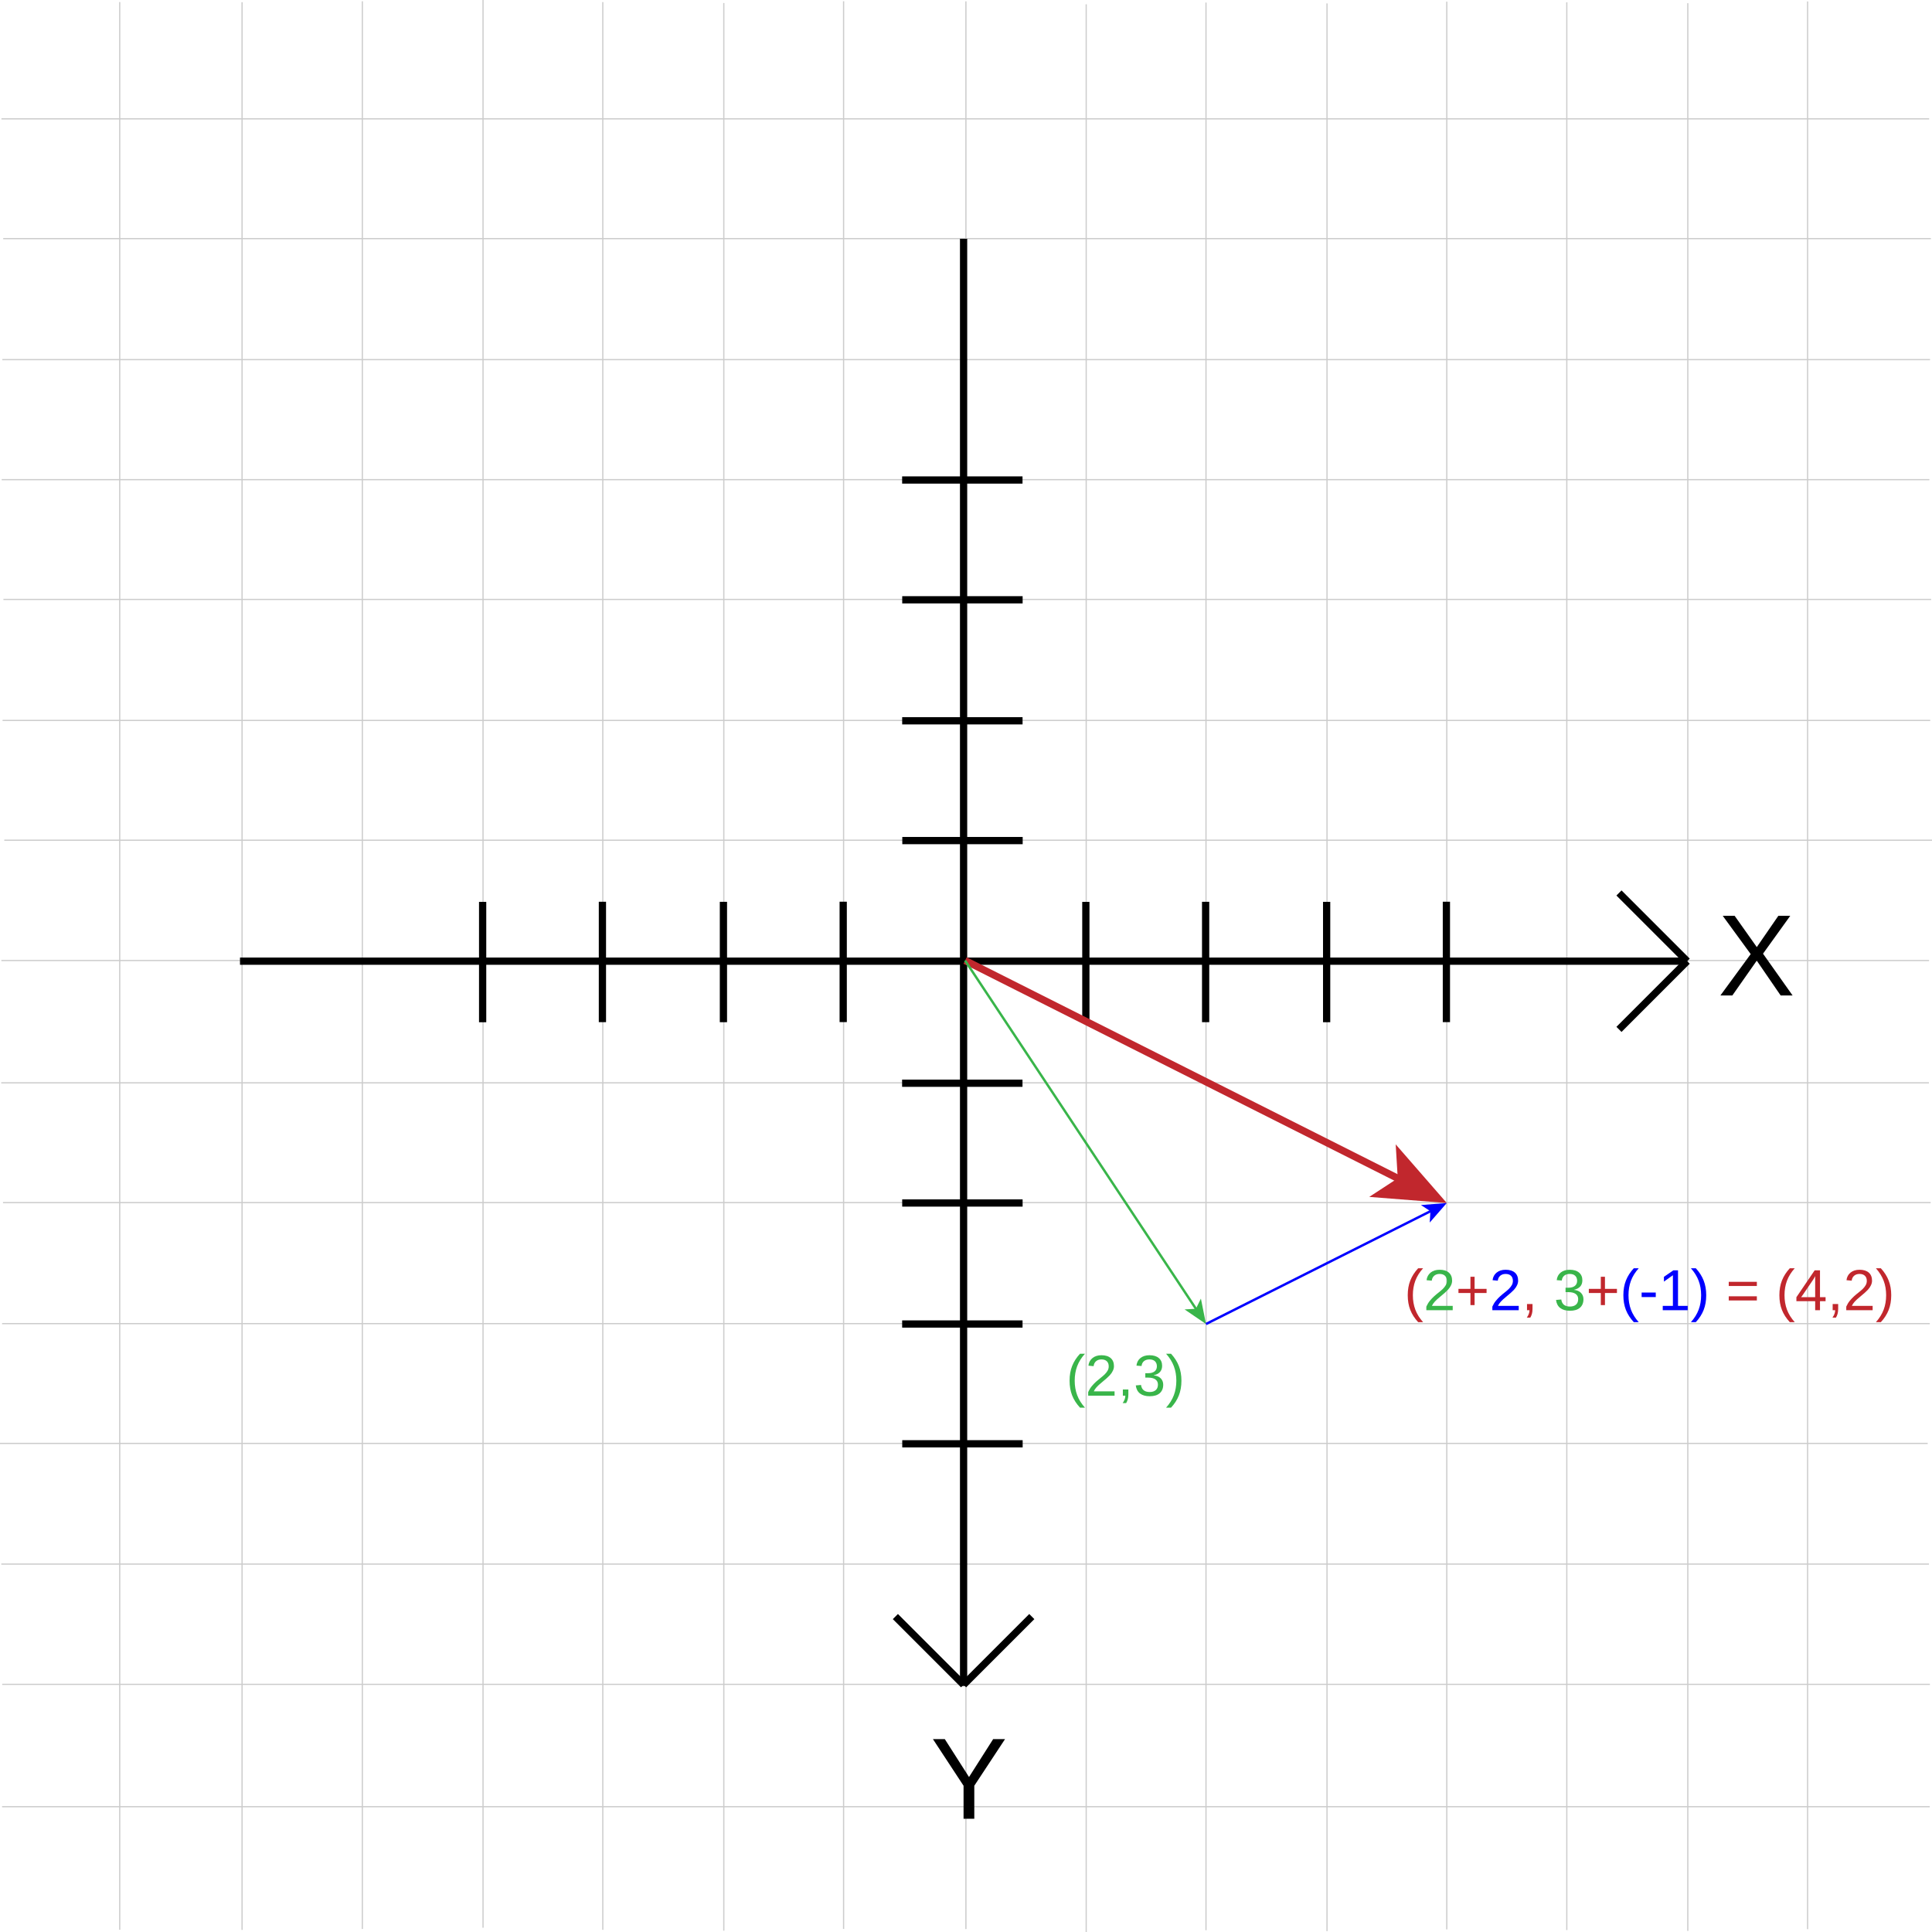
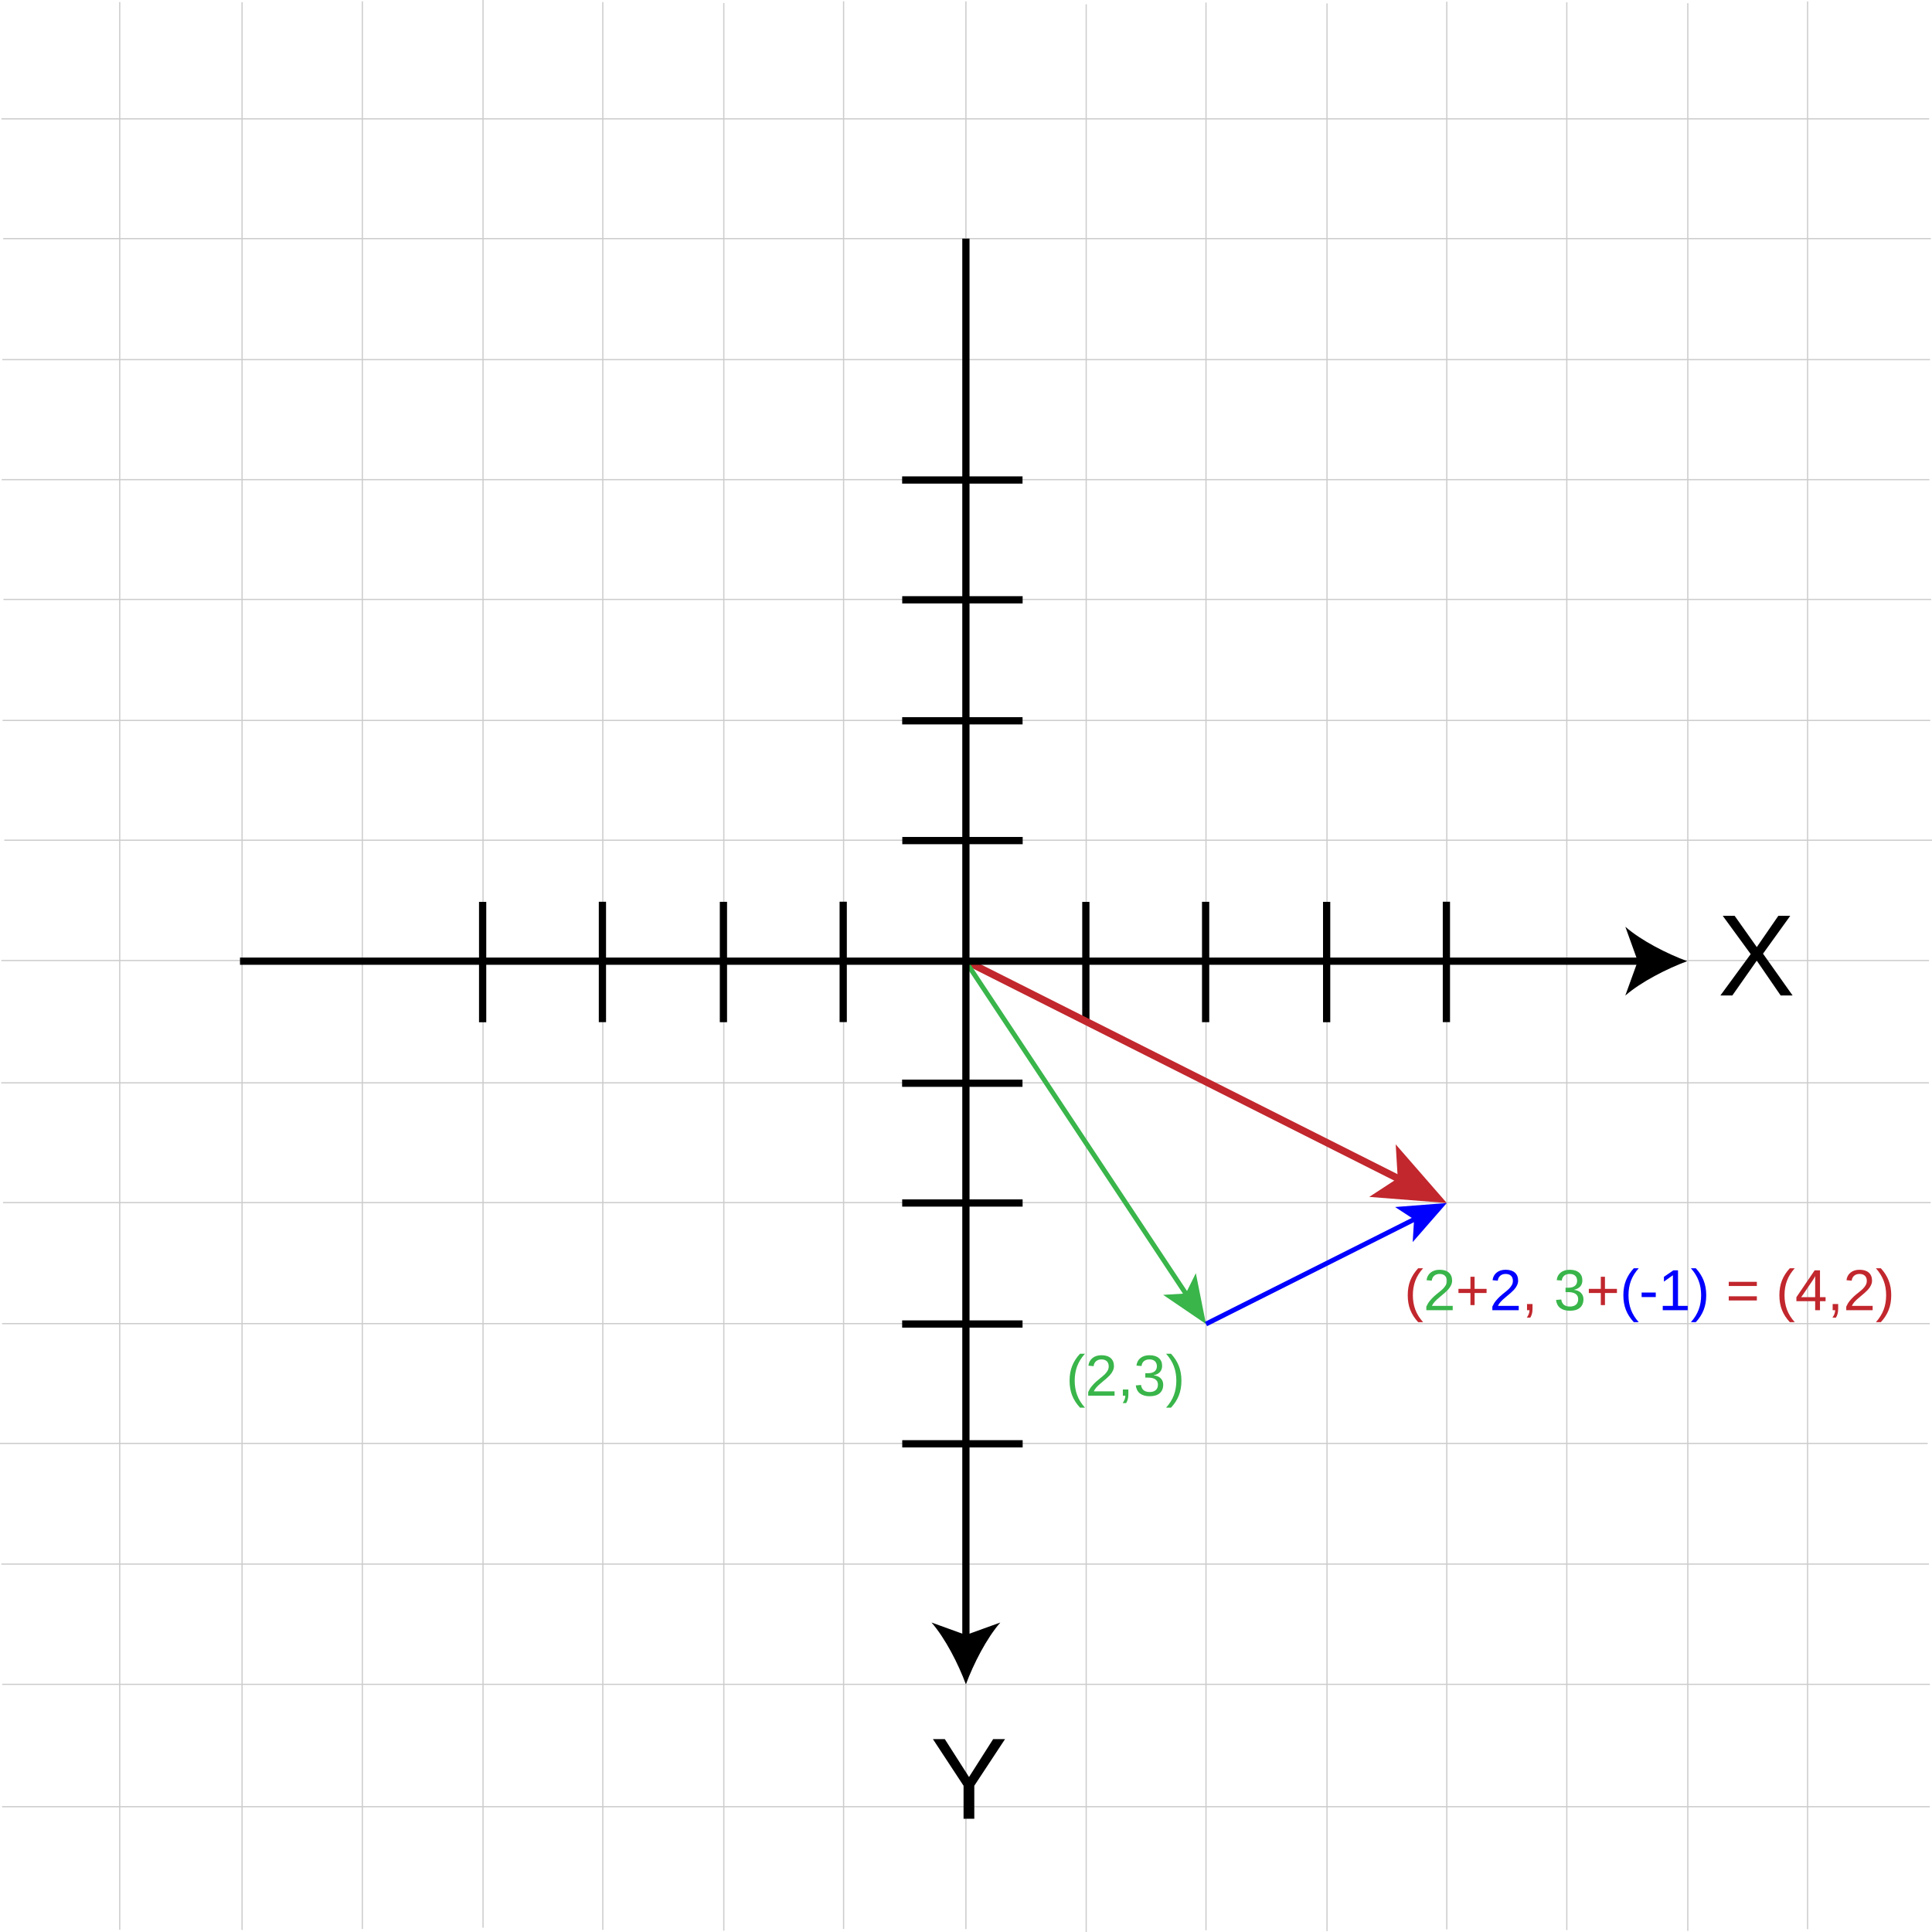
<svg xmlns="http://www.w3.org/2000/svg" id="Layer_1" data-name="Layer 1" viewBox="0 0 801 801">
  <defs>
-     <style>.cls-1,.cls-11,.cls-12,.cls-2,.cls-9{fill:none;stroke-miterlimit:10;}.cls-1{stroke:#ccc;stroke-width:0.5px;}.cls-2{stroke:#000;}.cls-2,.cls-9{stroke-width:3px;}.cls-3,.cls-4,.cls-5,.cls-6{isolation:isolate;font-family:ArialMT, Arial;}.cls-3,.cls-4{font-size:48px;}.cls-4{letter-spacing:-0.04em;}.cls-5,.cls-6{font-size:24px;}.cls-5,.cls-7{fill:#39b54a;}.cls-10,.cls-6{fill:#c1272d;}.cls-8{fill:blue;}.cls-9{stroke:#c1272d;}.cls-11{stroke:#39b54a;}.cls-12{stroke:blue;}</style>
+     <style>.cls-1,.cls-11,.cls-12,.cls-2,.cls-9{fill:none;stroke-miterlimit:10;}.cls-1{stroke:#ccc;stroke-width:0.5px;}.cls-2{stroke:#000;}.cls-2,.cls-9{stroke-width:3px;}.cls-3,.cls-4,.cls-5,.cls-6{isolation:isolate;font-family:ArialMT, Arial;}.cls-3,.cls-4{font-size:48px;}.cls-4{letter-spacing:-0.04em;}.cls-5,.cls-6{font-size:24px;}.cls-5,.cls-7{fill:#39b54a;}.cls-10,.cls-6{fill:#c1272d;}.cls-8{fill:blue;}.cls-9{stroke:#c1272d;}.cls-11{stroke:#39b54a;}.cls-11,.cls-12{stroke-width:2px;}.cls-12{stroke:blue;}</style>
  </defs>
  <g id="Grid">
    <line class="cls-1" x1="349.75" y1="799.73" x2="349.75" y2="0.51" />
    <line class="cls-1" x1="300.09" y1="800.46" x2="300.09" y2="1.24" />
    <line class="cls-1" x1="249.92" y1="800.09" x2="249.92" y2="0.87" />
    <line class="cls-1" x1="200.26" y1="799.22" x2="200.26" />
    <line class="cls-1" x1="599.83" y1="799.91" x2="599.83" y2="0.69" />
    <line class="cls-1" x1="550.17" y1="800.64" x2="550.17" y2="1.42" />
    <line class="cls-1" x1="500" y1="800.27" x2="500" y2="1.06" />
    <line class="cls-1" x1="450.34" y1="801" x2="450.34" y2="1.78" />
    <line class="cls-1" x1="400.46" y1="799.78" x2="400.46" y2="0.56" />
    <line class="cls-1" x1="49.64" y1="800.07" x2="49.64" y2="0.86" />
    <line class="cls-1" x1="150.23" y1="799.74" x2="150.23" y2="0.53" />
    <line class="cls-1" x1="100.36" y1="800.13" x2="100.36" y2="0.91" />
    <line class="cls-1" x1="749.42" y1="799.82" x2="749.42" y2="0.6" />
    <line class="cls-1" x1="699.76" y1="800.55" x2="699.76" y2="1.33" />
    <line class="cls-1" x1="649.59" y1="800.18" x2="649.59" y2="0.97" />
    <line class="cls-1" x1="799.73" y1="448.94" x2="0.51" y2="448.94" />
    <line class="cls-1" x1="800.46" y1="498.6" x2="1.24" y2="498.6" />
    <line class="cls-1" x1="800.09" y1="548.77" x2="0.87" y2="548.77" />
    <line class="cls-1" x1="799.22" y1="598.43" y2="598.43" />
    <line class="cls-1" x1="799.91" y1="198.86" x2="0.69" y2="198.86" />
    <line class="cls-1" x1="800.64" y1="248.52" x2="1.42" y2="248.52" />
    <line class="cls-1" x1="800.27" y1="298.69" x2="1.06" y2="298.69" />
    <line class="cls-1" x1="801" y1="348.35" x2="1.78" y2="348.35" />
    <line class="cls-1" x1="799.78" y1="398.23" x2="0.56" y2="398.23" />
    <line class="cls-1" x1="800.07" y1="749.05" x2="0.86" y2="749.05" />
    <line class="cls-1" x1="799.74" y1="648.46" x2="0.53" y2="648.46" />
    <line class="cls-1" x1="800.13" y1="698.33" x2="0.91" y2="698.33" />
    <line class="cls-1" x1="799.82" y1="49.27" x2="0.6" y2="49.27" />
    <line class="cls-1" x1="800.55" y1="98.93" x2="1.33" y2="98.93" />
    <line class="cls-1" x1="800.18" y1="149.1" x2="0.97" y2="149.1" />
  </g>
  <g id="Coordinates">
-     <line class="cls-2" x1="99.5" y1="398.5" x2="699.5" y2="398.5" />
-     <line class="cls-2" x1="399.5" y1="99" x2="399.5" y2="699" />
+     <path class="cls-2" d="M699.5,398.5" />
+     <path class="cls-2" d="M99.5,398.5" />
    <line class="cls-2" x1="374.09" y1="348.5" x2="424" y2="348.5" />
    <line class="cls-2" x1="374.04" y1="298.84" x2="423.95" y2="298.84" />
    <line class="cls-2" x1="374.06" y1="248.67" x2="423.98" y2="248.67" />
    <line class="cls-2" x1="374.02" y1="199.01" x2="423.93" y2="199.01" />
    <line class="cls-2" x1="374.07" y1="598.59" x2="423.99" y2="598.59" />
    <line class="cls-2" x1="374.03" y1="548.93" x2="423.94" y2="548.93" />
    <line class="cls-2" x1="374.05" y1="498.76" x2="423.97" y2="498.76" />
    <line class="cls-2" x1="374.01" y1="449.1" x2="423.92" y2="449.1" />
    <line class="cls-2" x1="349.59" y1="423.76" x2="349.59" y2="373.84" />
    <line class="cls-2" x1="299.93" y1="423.8" x2="299.93" y2="373.89" />
    <line class="cls-2" x1="249.76" y1="423.78" x2="249.76" y2="373.86" />
    <line class="cls-2" x1="200.1" y1="423.82" x2="200.1" y2="373.91" />
    <line class="cls-2" x1="599.67" y1="423.77" x2="599.67" y2="373.85" />
    <line class="cls-2" x1="550.02" y1="423.81" x2="550.02" y2="373.9" />
    <line class="cls-2" x1="499.85" y1="423.79" x2="499.85" y2="373.88" />
    <line class="cls-2" x1="450.19" y1="423.84" x2="450.19" y2="373.92" />
-     <line class="cls-2" x1="399.5" y1="698.5" x2="427.78" y2="670.22" />
-     <line class="cls-2" x1="399.5" y1="698.5" x2="371.22" y2="670.22" />
-     <line class="cls-2" x1="699.5" y1="398.5" x2="671.22" y2="426.78" />
-     <line class="cls-2" x1="699.5" y1="398.5" x2="671.22" y2="370.22" />
  </g>
  <g id="Text">
    <text class="cls-3" transform="translate(712.19 412.72)">X</text>
    <text class="cls-4" transform="translate(385.72 754.05)">Y</text>
  </g>
  <g id="Vectors">
    <text class="cls-5" transform="translate(441.96 578.64)">(2,3)</text>
    <text class="cls-6" transform="translate(582.16 543.2)">(<tspan class="cls-7" x="7.99" y="0">2</tspan>
      <tspan x="21.34" y="0">+</tspan>
      <tspan class="cls-8" x="35.36" y="0">2</tspan>
      <tspan x="48.7" y="0">, </tspan>
      <tspan class="cls-7" x="62.04" y="0">3</tspan>
      <tspan x="75.39" y="0">+</tspan>
      <tspan class="cls-8" x="89.4" y="0">(-1)</tspan>
      <tspan x="126.73" y="0" xml:space="preserve"> = (4,2)</tspan>
    </text>
  </g>
  <line class="cls-9" x1="580.91" y1="489.24" x2="400.12" y2="398.23" />
  <polygon class="cls-10" points="599.83 498.76 578.65 474.45 579.5 488.52 567.69 496.23 599.83 498.76" />
-   <line class="cls-11" x1="496.1" y1="543.04" x2="400.12" y2="398.23" />
-   <polygon class="cls-7" points="500 548.93 497.89 538.39 495.81 542.61 491.12 542.88 500 548.93" />
-   <line class="cls-12" x1="593.52" y1="501.93" x2="500" y2="548.93" />
-   <polygon class="cls-8" points="599.83 498.76 589.12 499.6 593.05 502.17 592.76 506.86 599.83 498.76" />
+   <line class="cls-11" x1="492.2" y1="537.16" x2="400.12" y2="398.23" />
+   <polygon class="cls-7" points="500 548.93 495.79 527.85 491.62 536.28 482.23 536.84 500 548.93" />
+   <line class="cls-12" x1="587.21" y1="505.1" x2="500" y2="548.93" />
+   <polygon class="cls-8" points="599.83 498.76 578.4 500.43 586.27 505.57 585.7 514.96 599.83 498.76" />
+   <line class="cls-2" x1="681.39" y1="398.5" x2="99.5" y2="398.5" />
+   <path d="M699.5,398.5c-8.52-3.16-19.09-8.55-25.64-14.27L679,398.5l-5.16,14.26C680.41,407.05,691,401.66,699.5,398.5Z" />
+   <line class="cls-2" x1="400.46" y1="680.22" x2="400.46" y2="98.93" />
+   <path d="M400.46,698.33c3.16-8.52,8.55-19.09,14.27-25.64l-14.27,5.16-14.26-5.16C391.91,679.24,397.3,689.81,400.46,698.33Z" />
</svg>
